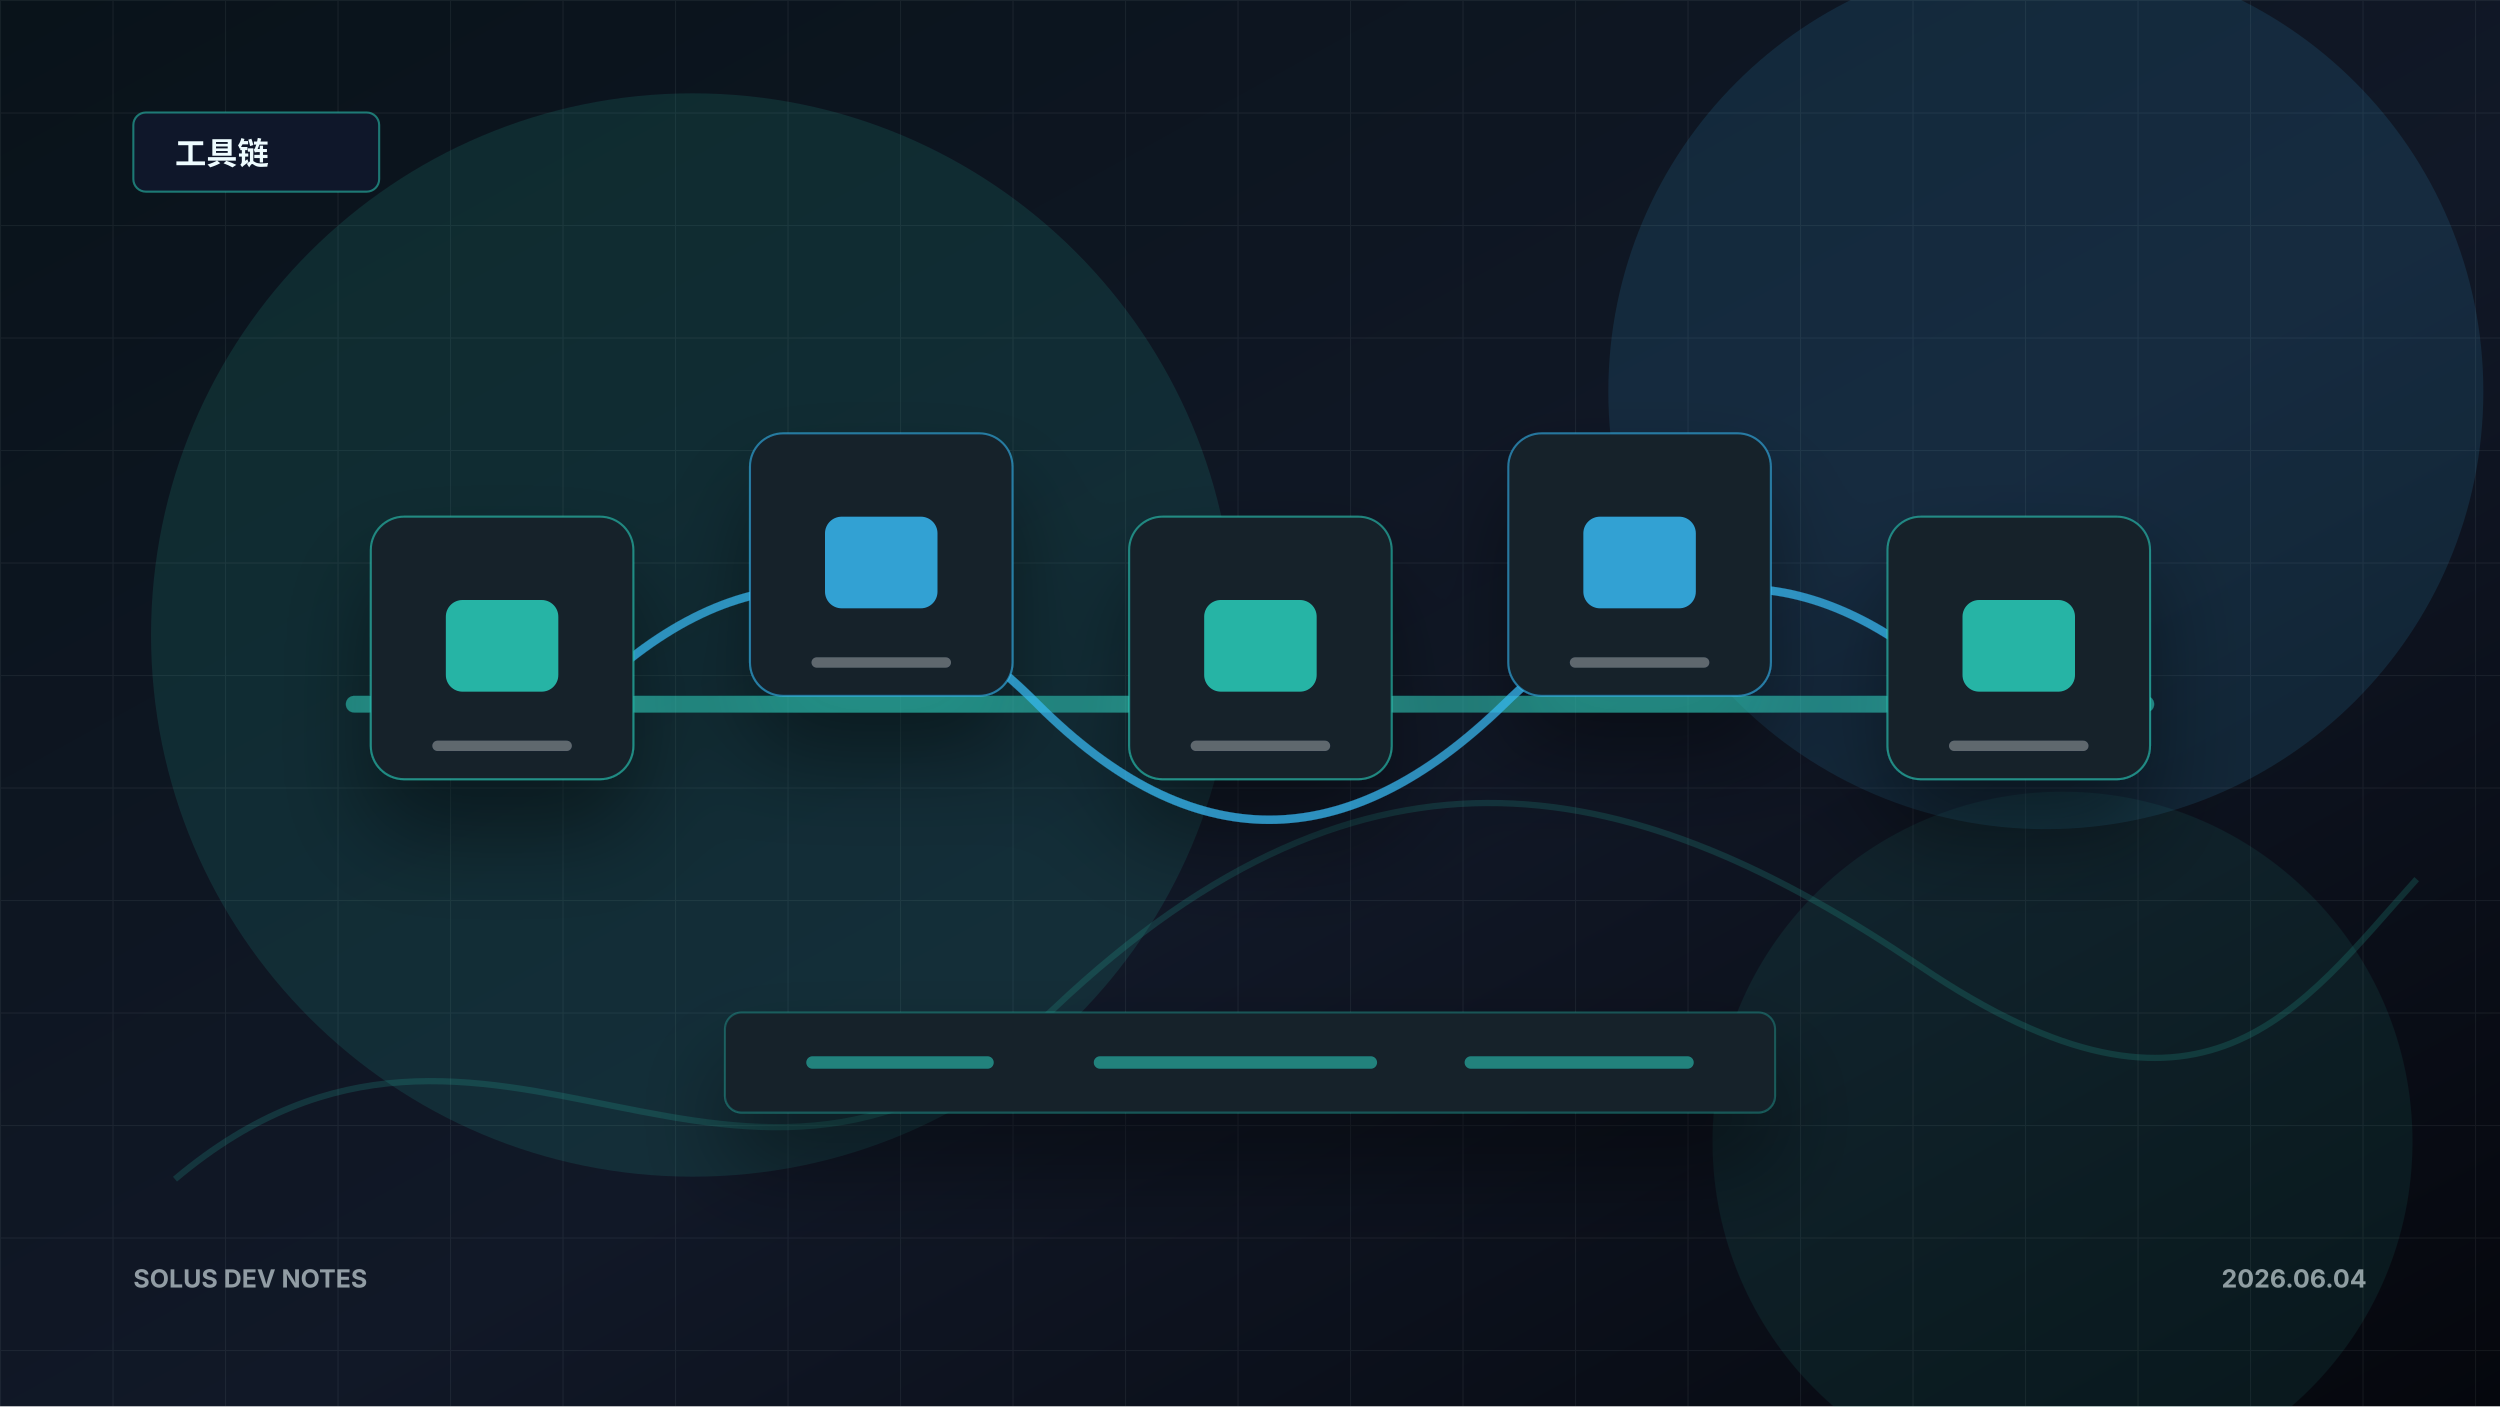
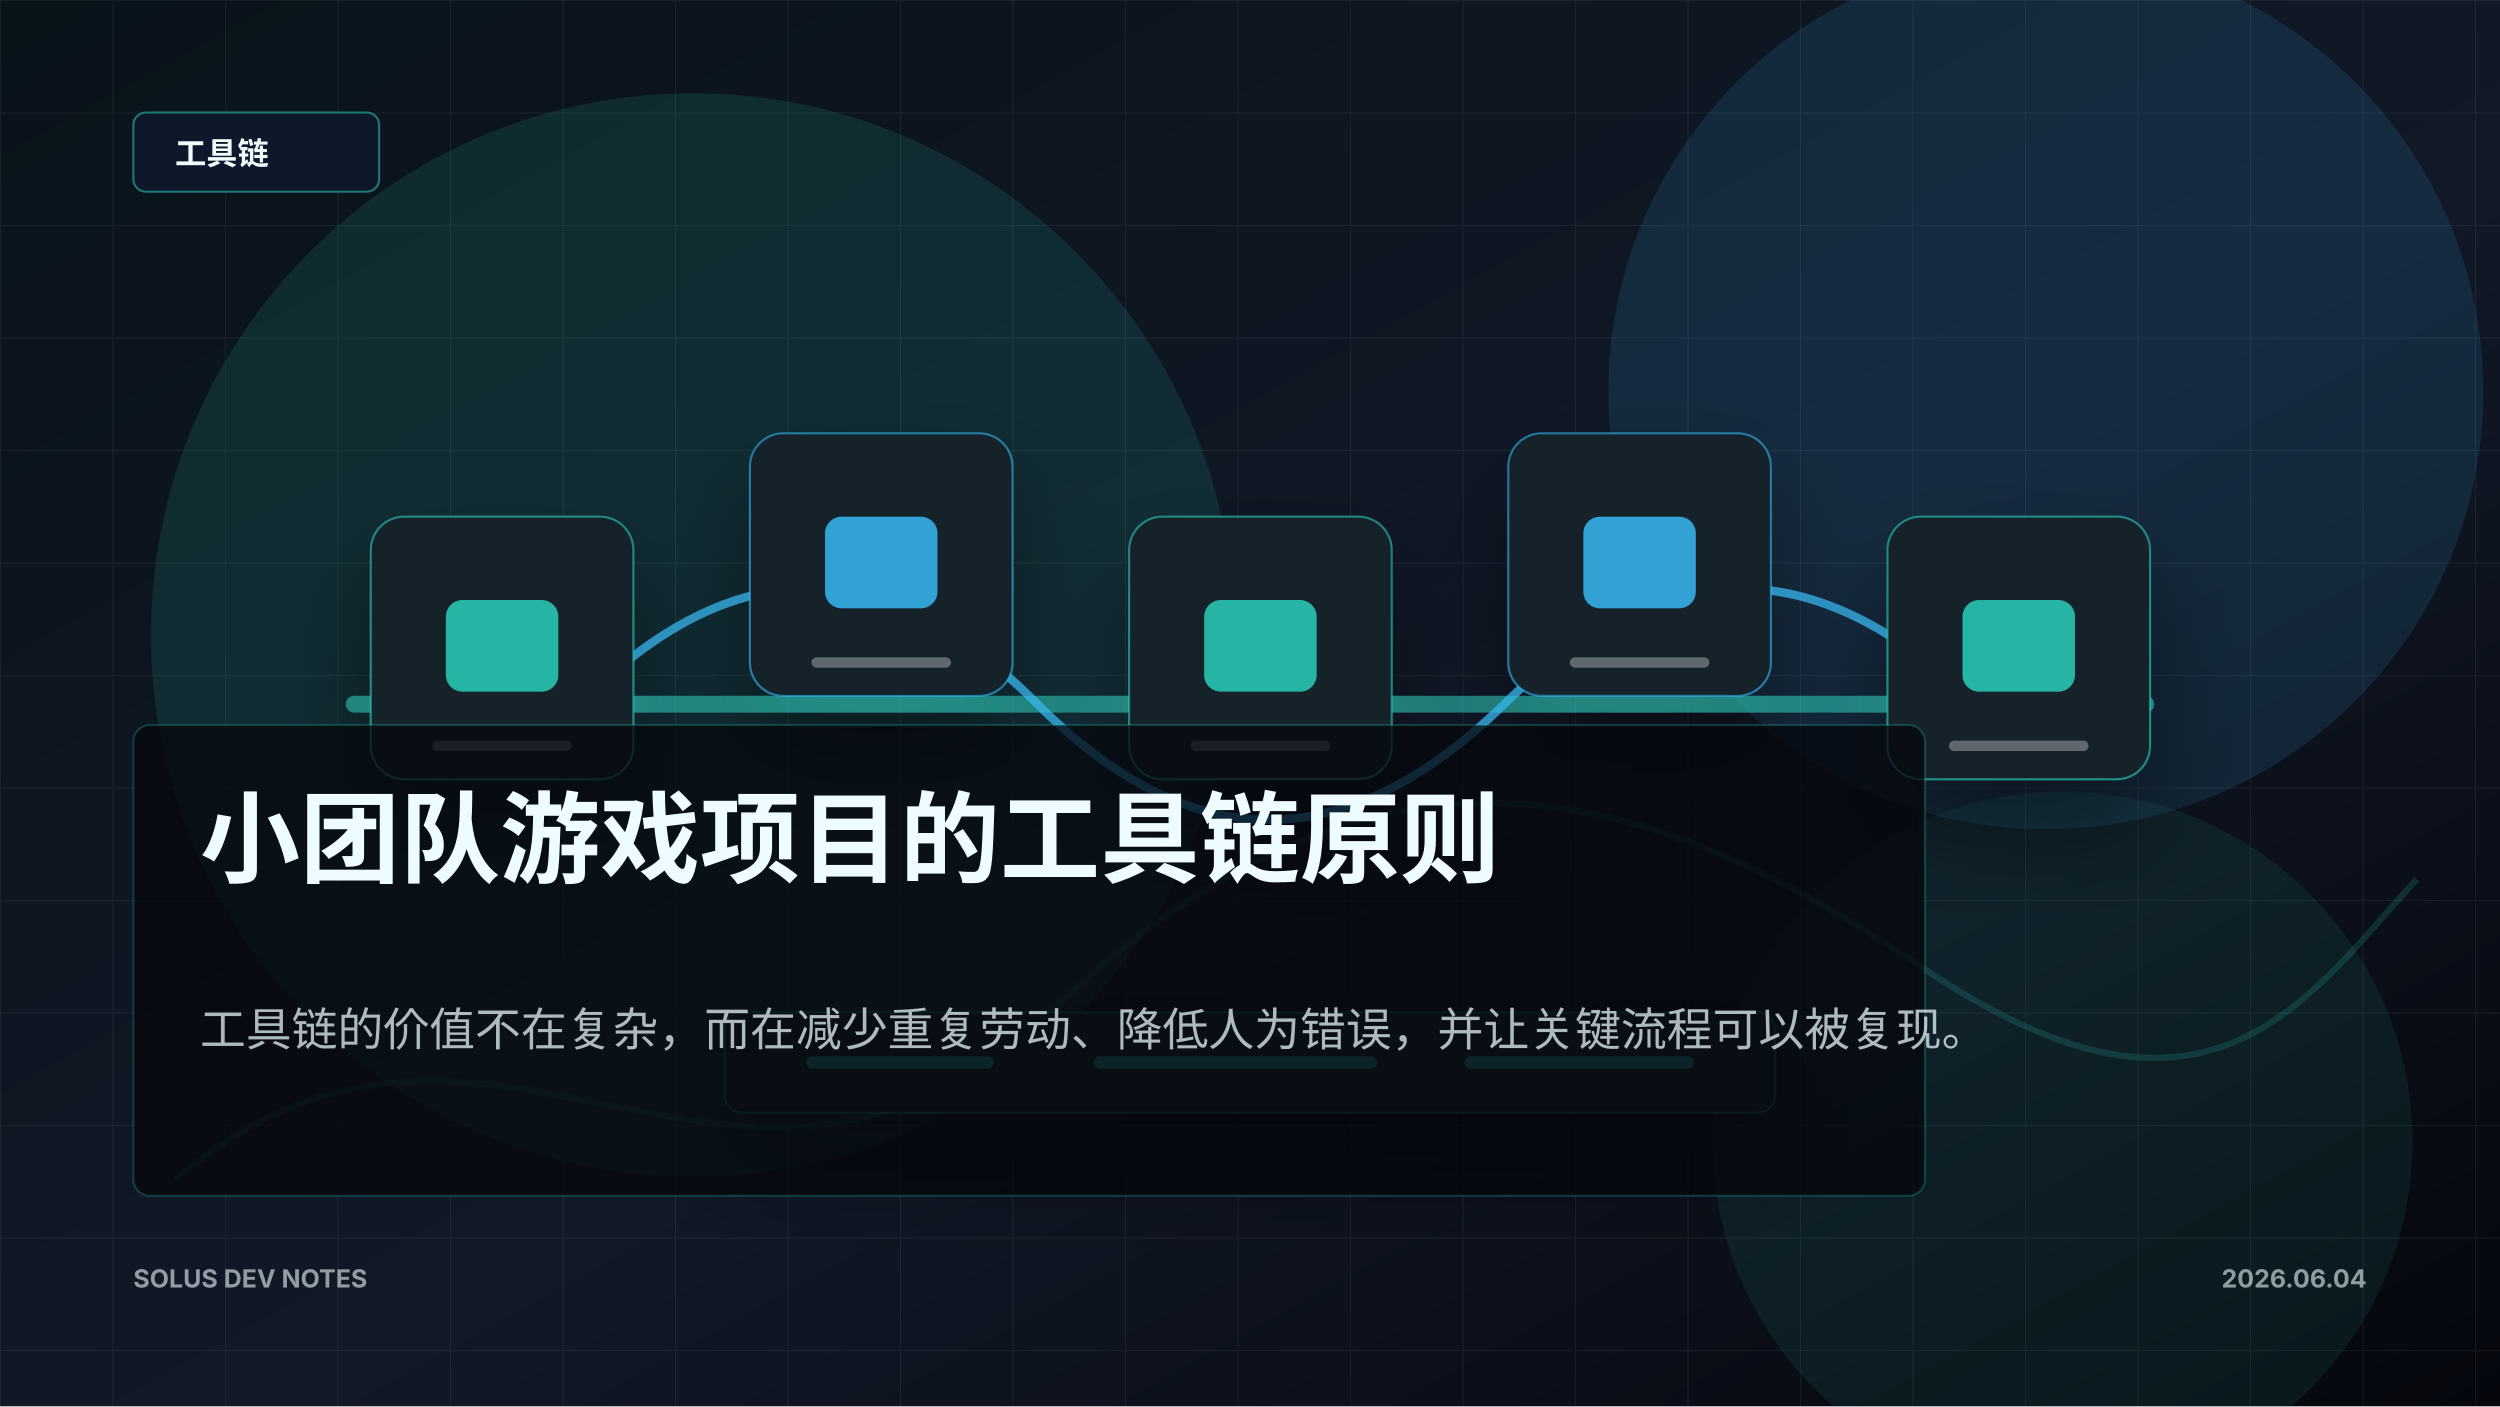
<svg xmlns="http://www.w3.org/2000/svg" viewBox="0 0 1200 675" role="img" aria-label="小团队游戏项目的工具链原则">
  <defs>
    <linearGradient id="bg" x1="0" y1="0" x2="1" y2="1">
      <stop offset="0" stop-color="#09131a" />
      <stop offset=".56" stop-color="#111827" />
      <stop offset="1" stop-color="#05070d" />
    </linearGradient>
    <radialGradient id="sphere" cx=".34" cy=".25" r=".74">
      <stop offset="0" stop-color="#eefcff" />
      <stop offset=".38" stop-color="#2dd4bf" />
      <stop offset="1" stop-color="#38bdf8" />
    </radialGradient>
    <pattern id="grid" width="54" height="54" patternUnits="userSpaceOnUse">
      <path d="M54 0H0v54" fill="none" stroke="#eefcff" stroke-opacity=".06" />
    </pattern>
    <filter id="shadow" x="-40%" y="-40%" width="180%" height="180%">
      <feDropShadow dx="0" dy="26" stdDeviation="22" flood-color="#000" flood-opacity=".42" />
    </filter>
  </defs>
  <rect width="1200" height="675" fill="url(#bg)" />
  <rect width="1200" height="675" fill="url(#grid)" />
  <circle cx="332.5" cy="304.8" r="260" fill="#2dd4bf" opacity=".12" />
  <circle cx="982" cy="188" r="210" fill="#38bdf8" opacity=".12" />
  <circle cx="990" cy="548" r="168" fill="#2dd4bf" opacity=".08" />
  <path d="M84 566C236 438 354 628 506 484s280-112 416-20 182 20 238-42" fill="none" stroke="#2dd4bf" stroke-opacity=".16" stroke-width="3" />
  <g filter="url(#shadow)">
    <path d="M170 338h860" stroke="#2dd4bf" stroke-width="8" stroke-linecap="round" opacity=".5" />
    <path d="M278 338c74-74 146-74 220 0s148 74 224 0 150-74 226 0" fill="none" stroke="#38bdf8" stroke-width="4" opacity=".68" />
    <g>
      <rect x="178" y="248" width="126" height="126" rx="16" fill="#13202b" stroke="#2dd4bf" stroke-opacity=".56" />
      <rect x="214" y="288" width="54" height="44" rx="8" fill="#2dd4bf" opacity=".82" />
      <path d="M210 358h62" stroke="#fff" stroke-opacity=".32" stroke-width="5" stroke-linecap="round" />
    </g>
    <g>
      <rect x="360" y="208" width="126" height="126" rx="16" fill="#13202b" stroke="#38bdf8" stroke-opacity=".56" />
      <rect x="396" y="248" width="54" height="44" rx="8" fill="#38bdf8" opacity=".82" />
      <path d="M392 318h62" stroke="#fff" stroke-opacity=".32" stroke-width="5" stroke-linecap="round" />
    </g>
    <g>
      <rect x="542" y="248" width="126" height="126" rx="16" fill="#13202b" stroke="#2dd4bf" stroke-opacity=".56" />
      <rect x="578" y="288" width="54" height="44" rx="8" fill="#2dd4bf" opacity=".82" />
      <path d="M574 358h62" stroke="#fff" stroke-opacity=".32" stroke-width="5" stroke-linecap="round" />
    </g>
    <g>
      <rect x="724" y="208" width="126" height="126" rx="16" fill="#13202b" stroke="#38bdf8" stroke-opacity=".56" />
      <rect x="760" y="248" width="54" height="44" rx="8" fill="#38bdf8" opacity=".82" />
      <path d="M756 318h62" stroke="#fff" stroke-opacity=".32" stroke-width="5" stroke-linecap="round" />
    </g>
    <g>
      <rect x="906" y="248" width="126" height="126" rx="16" fill="#13202b" stroke="#2dd4bf" stroke-opacity=".56" />
      <rect x="942" y="288" width="54" height="44" rx="8" fill="#2dd4bf" opacity=".82" />
      <path d="M938 358h62" stroke="#fff" stroke-opacity=".32" stroke-width="5" stroke-linecap="round" />
    </g>
    <rect x="348" y="486" width="504" height="48" rx="8" fill="#13202b" stroke="#2dd4bf" stroke-opacity=".3" />
    <path d="M390 510h84M528 510h130M706 510h104" stroke="#2dd4bf" stroke-width="6" stroke-linecap="round" opacity=".55" />
  </g>
  <g>
+     <rect x="64" y="348" width="860" height="226" rx="8" fill="#05070d" opacity=".76" stroke="#2dd4bf" stroke-opacity=".3" />
+     <text fill="#eefcff" font-size="48" font-weight="800" font-family="Inter, Microsoft YaHei, Arial" letter-spacing="0">
+       <tspan x="96" y="420">小团队游戏项目的工具链原则</tspan>
+     </text>
+     <text fill="#eefcff" font-size="22" font-weight="500" opacity=".72" font-family="Inter, Microsoft YaHei, Arial" letter-spacing="0">
+       <tspan x="96" y="502">工具链的价值不在复杂，而在减少重复劳动、降低人为错误，并让关键流程可以被复现。</tspan>
+     </text>
+   </g>
+   <g>
    <rect x="64" y="54" width="118" height="38" rx="6" fill="#0f172a" stroke="#2dd4bf" stroke-opacity=".52" />
    <text x="84" y="79" fill="#eefcff" font-size="15" font-weight="700" font-family="Inter, Microsoft YaHei, Arial">工具链</text>
    <text x="64" y="618" fill="#eefcff" font-size="12" font-weight="700" opacity=".58" font-family="Inter, Arial">SOLUS DEV NOTES</text>
    <text x="1136" y="618" text-anchor="end" fill="#eefcff" font-size="12" font-weight="700" opacity=".58" font-family="Inter, Arial">2026.06.04</text>
  </g>
</svg>
